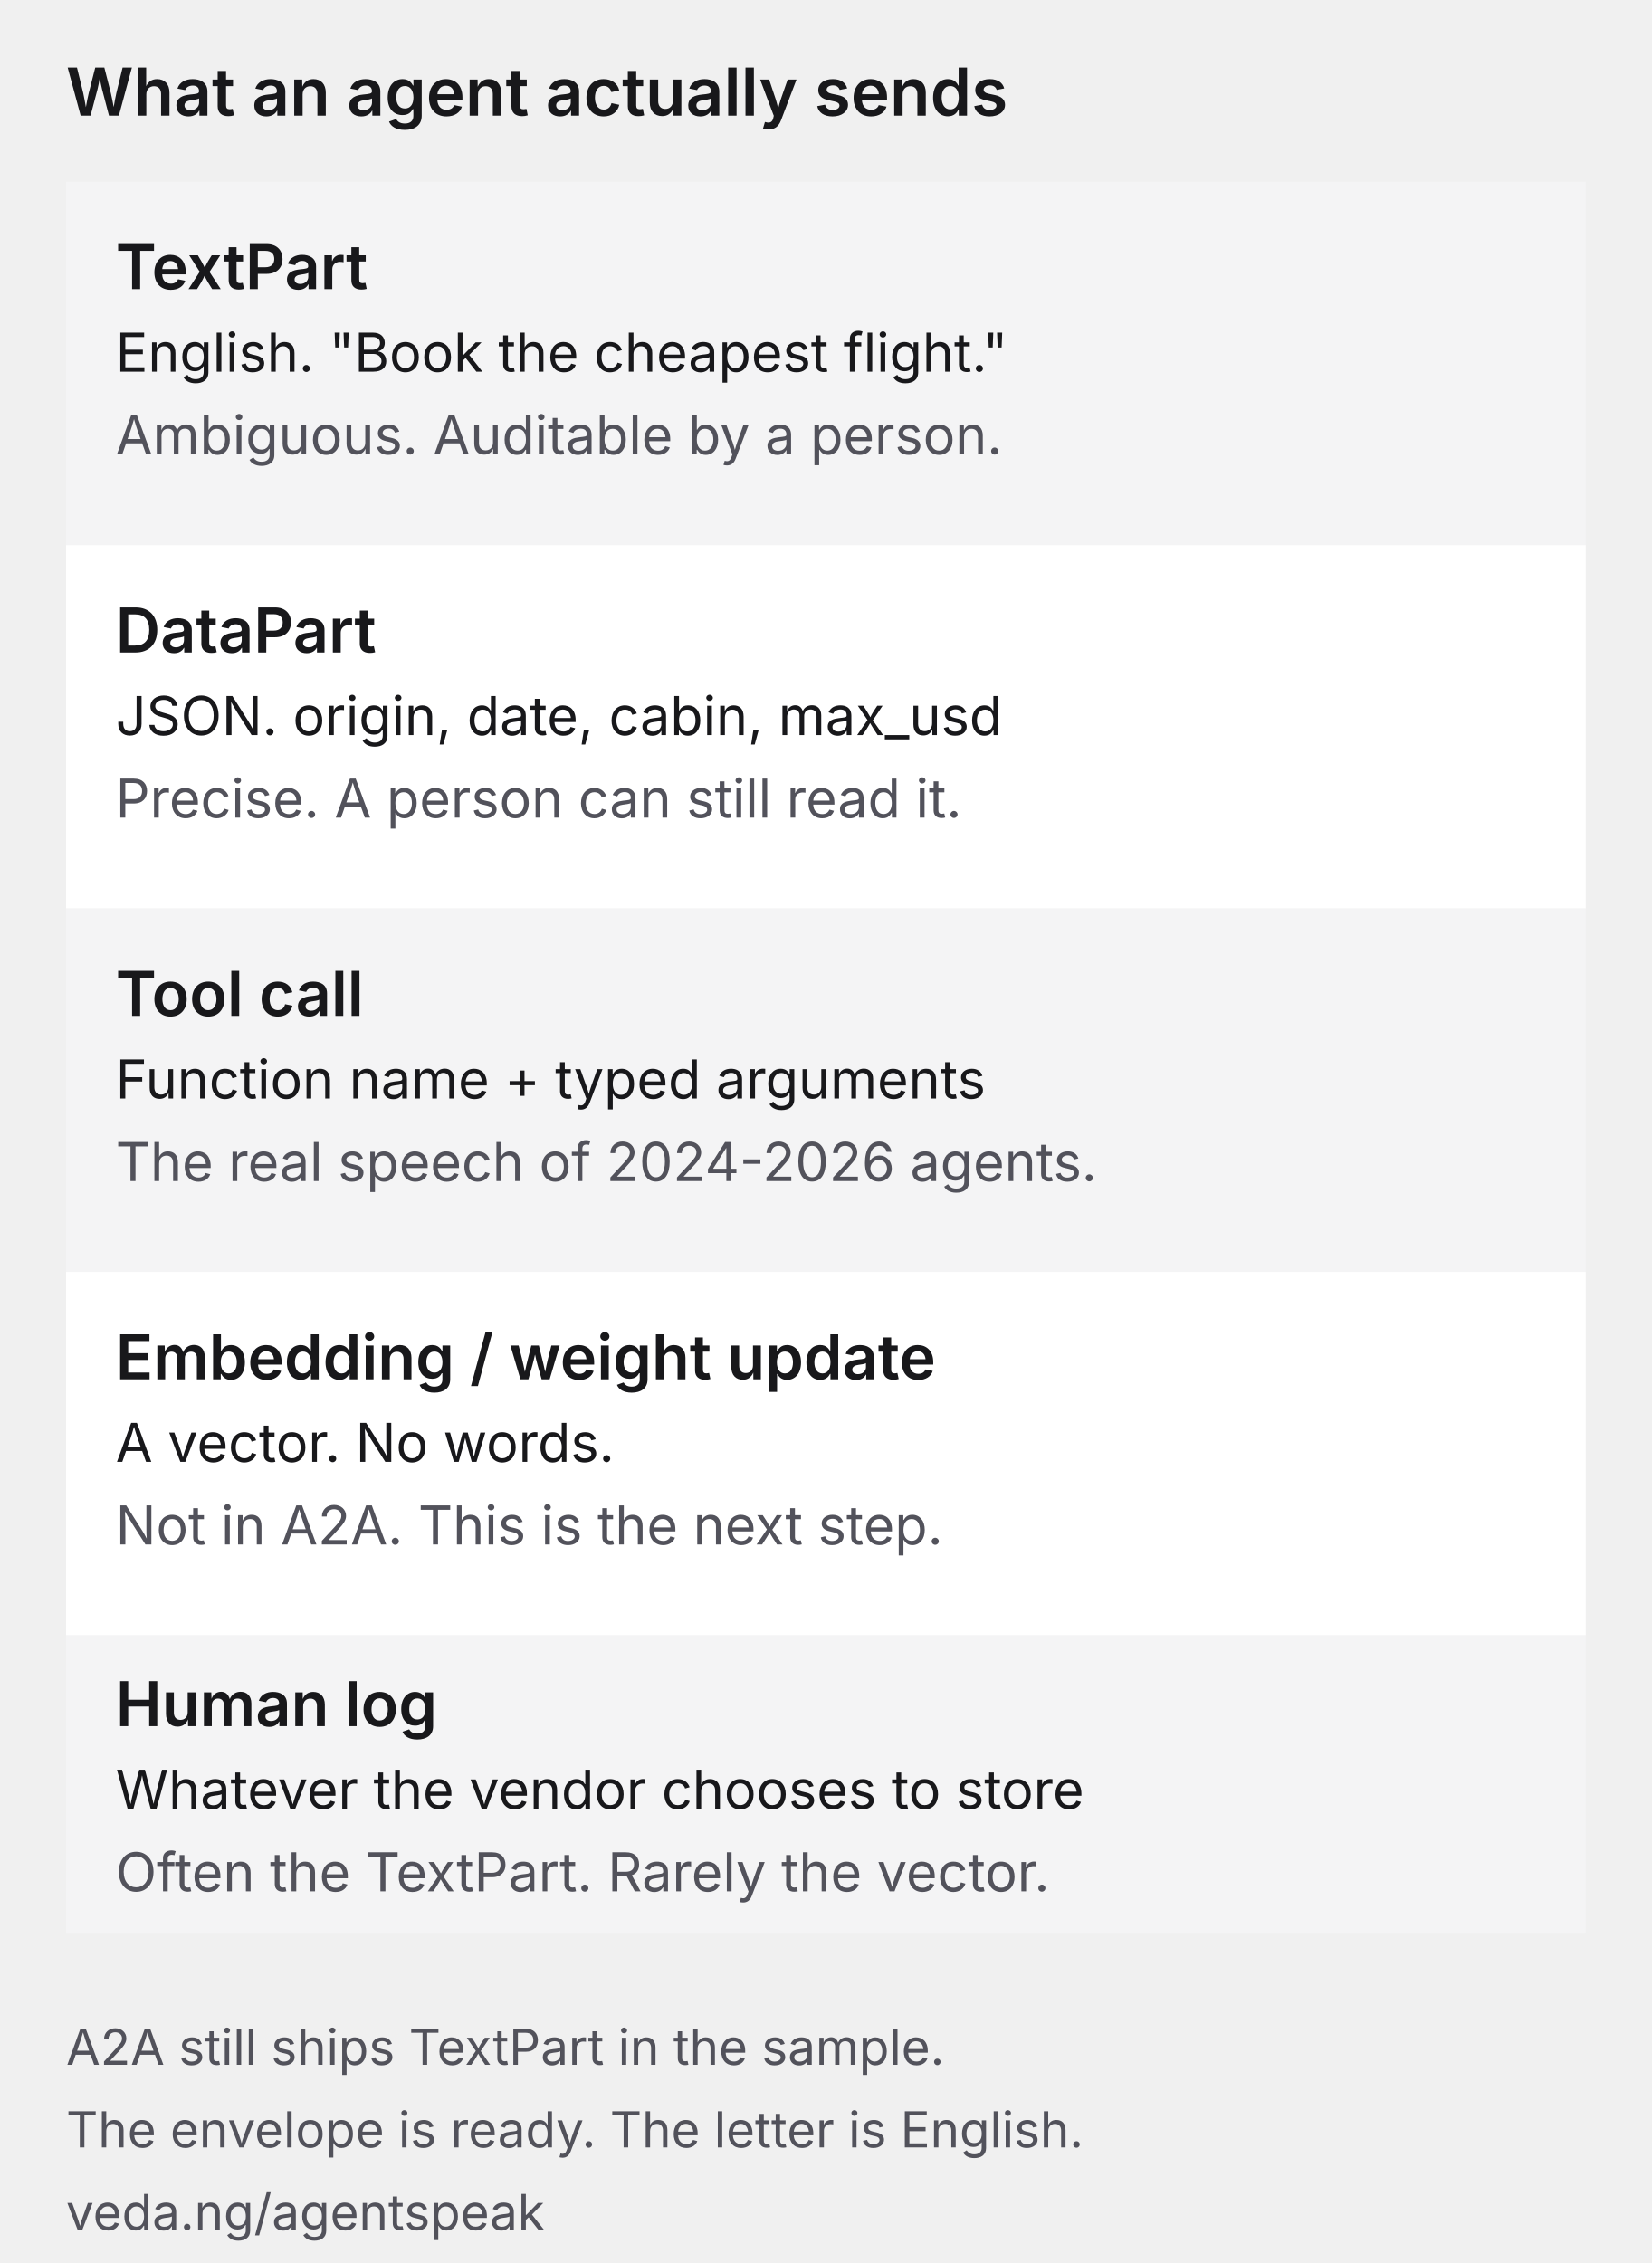
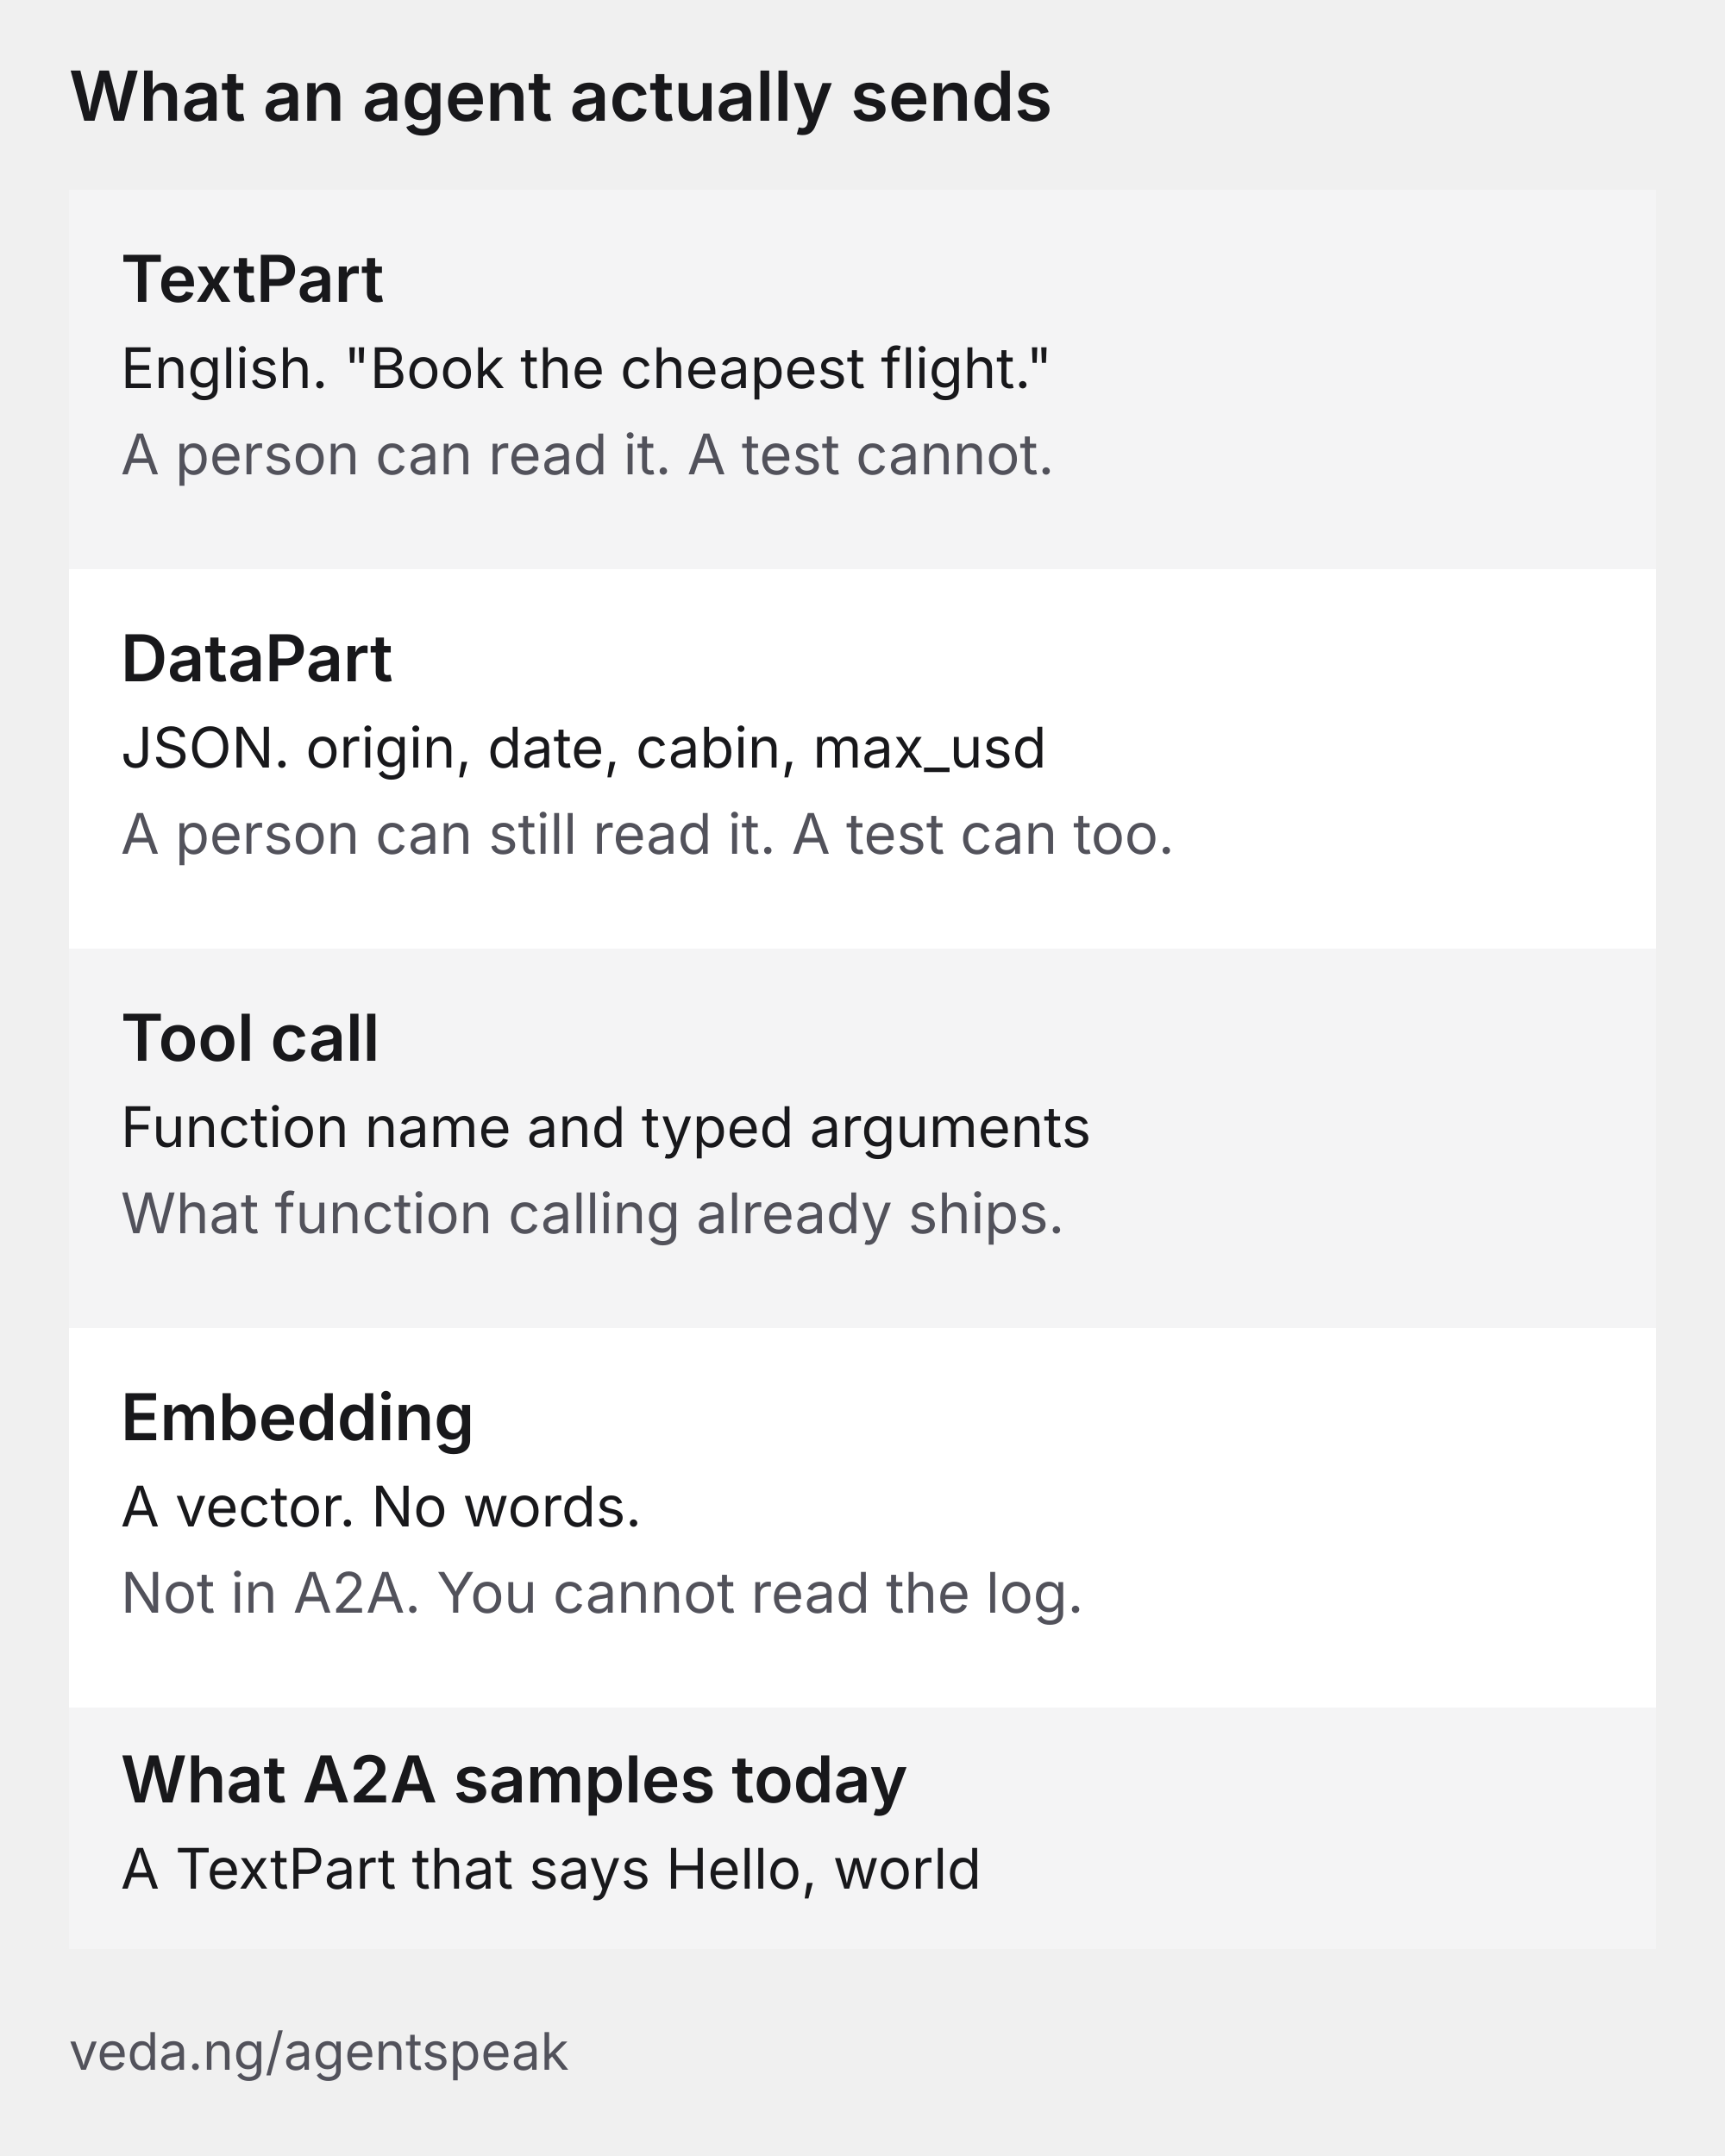
- <svg xmlns="http://www.w3.org/2000/svg" viewBox="0 0 400 548" width="400" height="548" preserveAspectRatio="xMidYMid meet">
+ <svg xmlns="http://www.w3.org/2000/svg" viewBox="0 0 400 500" width="400" height="500" preserveAspectRatio="xMidYMid meet">
  <style>
    text { font-family: Inter, system-ui, sans-serif; }
    .title { font-size: 16px; font-weight: 600; fill: #18181b; }
    .name { font-size: 15px; font-weight: 600; fill: #18181b; }
    .row { font-size: 13px; fill: #18181b; }
    .dim { font-size: 13px; fill: #52525b; }
    .note { font-size: 12px; fill: #52525b; }
  </style>
  <text x="16" y="28" class="title">What an agent actually sends</text>
  <rect x="16" y="44" width="368" height="88" fill="#f4f4f5" />
  <text x="28" y="70" class="name">TextPart</text>
  <text x="28" y="90" class="row">English. "Book the cheapest flight."</text>
-   <text x="28" y="110" class="dim">Ambiguous. Auditable by a person.</text>
+   <text x="28" y="110" class="dim">A person can read it. A test cannot.</text>
  <rect x="16" y="132" width="368" height="88" fill="#ffffff" />
  <text x="28" y="158" class="name">DataPart</text>
  <text x="28" y="178" class="row">JSON. origin, date, cabin, max_usd</text>
-   <text x="28" y="198" class="dim">Precise. A person can still read it.</text>
+   <text x="28" y="198" class="dim">A person can still read it. A test can too.</text>
  <rect x="16" y="220" width="368" height="88" fill="#f4f4f5" />
  <text x="28" y="246" class="name">Tool call</text>
-   <text x="28" y="266" class="row">Function name + typed arguments</text>
-   <text x="28" y="286" class="dim">The real speech of 2024-2026 agents.</text>
+   <text x="28" y="266" class="row">Function name and typed arguments</text>
+   <text x="28" y="286" class="dim">What function calling already ships.</text>
  <rect x="16" y="308" width="368" height="88" fill="#ffffff" />
-   <text x="28" y="334" class="name">Embedding / weight update</text>
+   <text x="28" y="334" class="name">Embedding</text>
  <text x="28" y="354" class="row">A vector. No words.</text>
-   <text x="28" y="374" class="dim">Not in A2A. This is the next step.</text>
-   <rect x="16" y="396" width="368" height="72" fill="#f4f4f5" />
-   <text x="28" y="418" class="name">Human log</text>
-   <text x="28" y="438" class="row">Whatever the vendor chooses to store</text>
-   <text x="28" y="458" class="dim">Often the TextPart. Rarely the vector.</text>
-   <text x="16" y="500" class="note">A2A still ships TextPart in the sample.</text>
-   <text x="16" y="520" class="note">The envelope is ready. The letter is English.</text>
-   <text x="16" y="540" class="note">veda.ng/agentspeak</text>
+   <text x="28" y="374" class="dim">Not in A2A. You cannot read the log.</text>
+   <rect x="16" y="396" width="368" height="56" fill="#f4f4f5" />
+   <text x="28" y="418" class="name">What A2A samples today</text>
+   <text x="28" y="438" class="row">A TextPart that says Hello, world</text>
+   <text x="16" y="480" class="note">veda.ng/agentspeak</text>
</svg>
